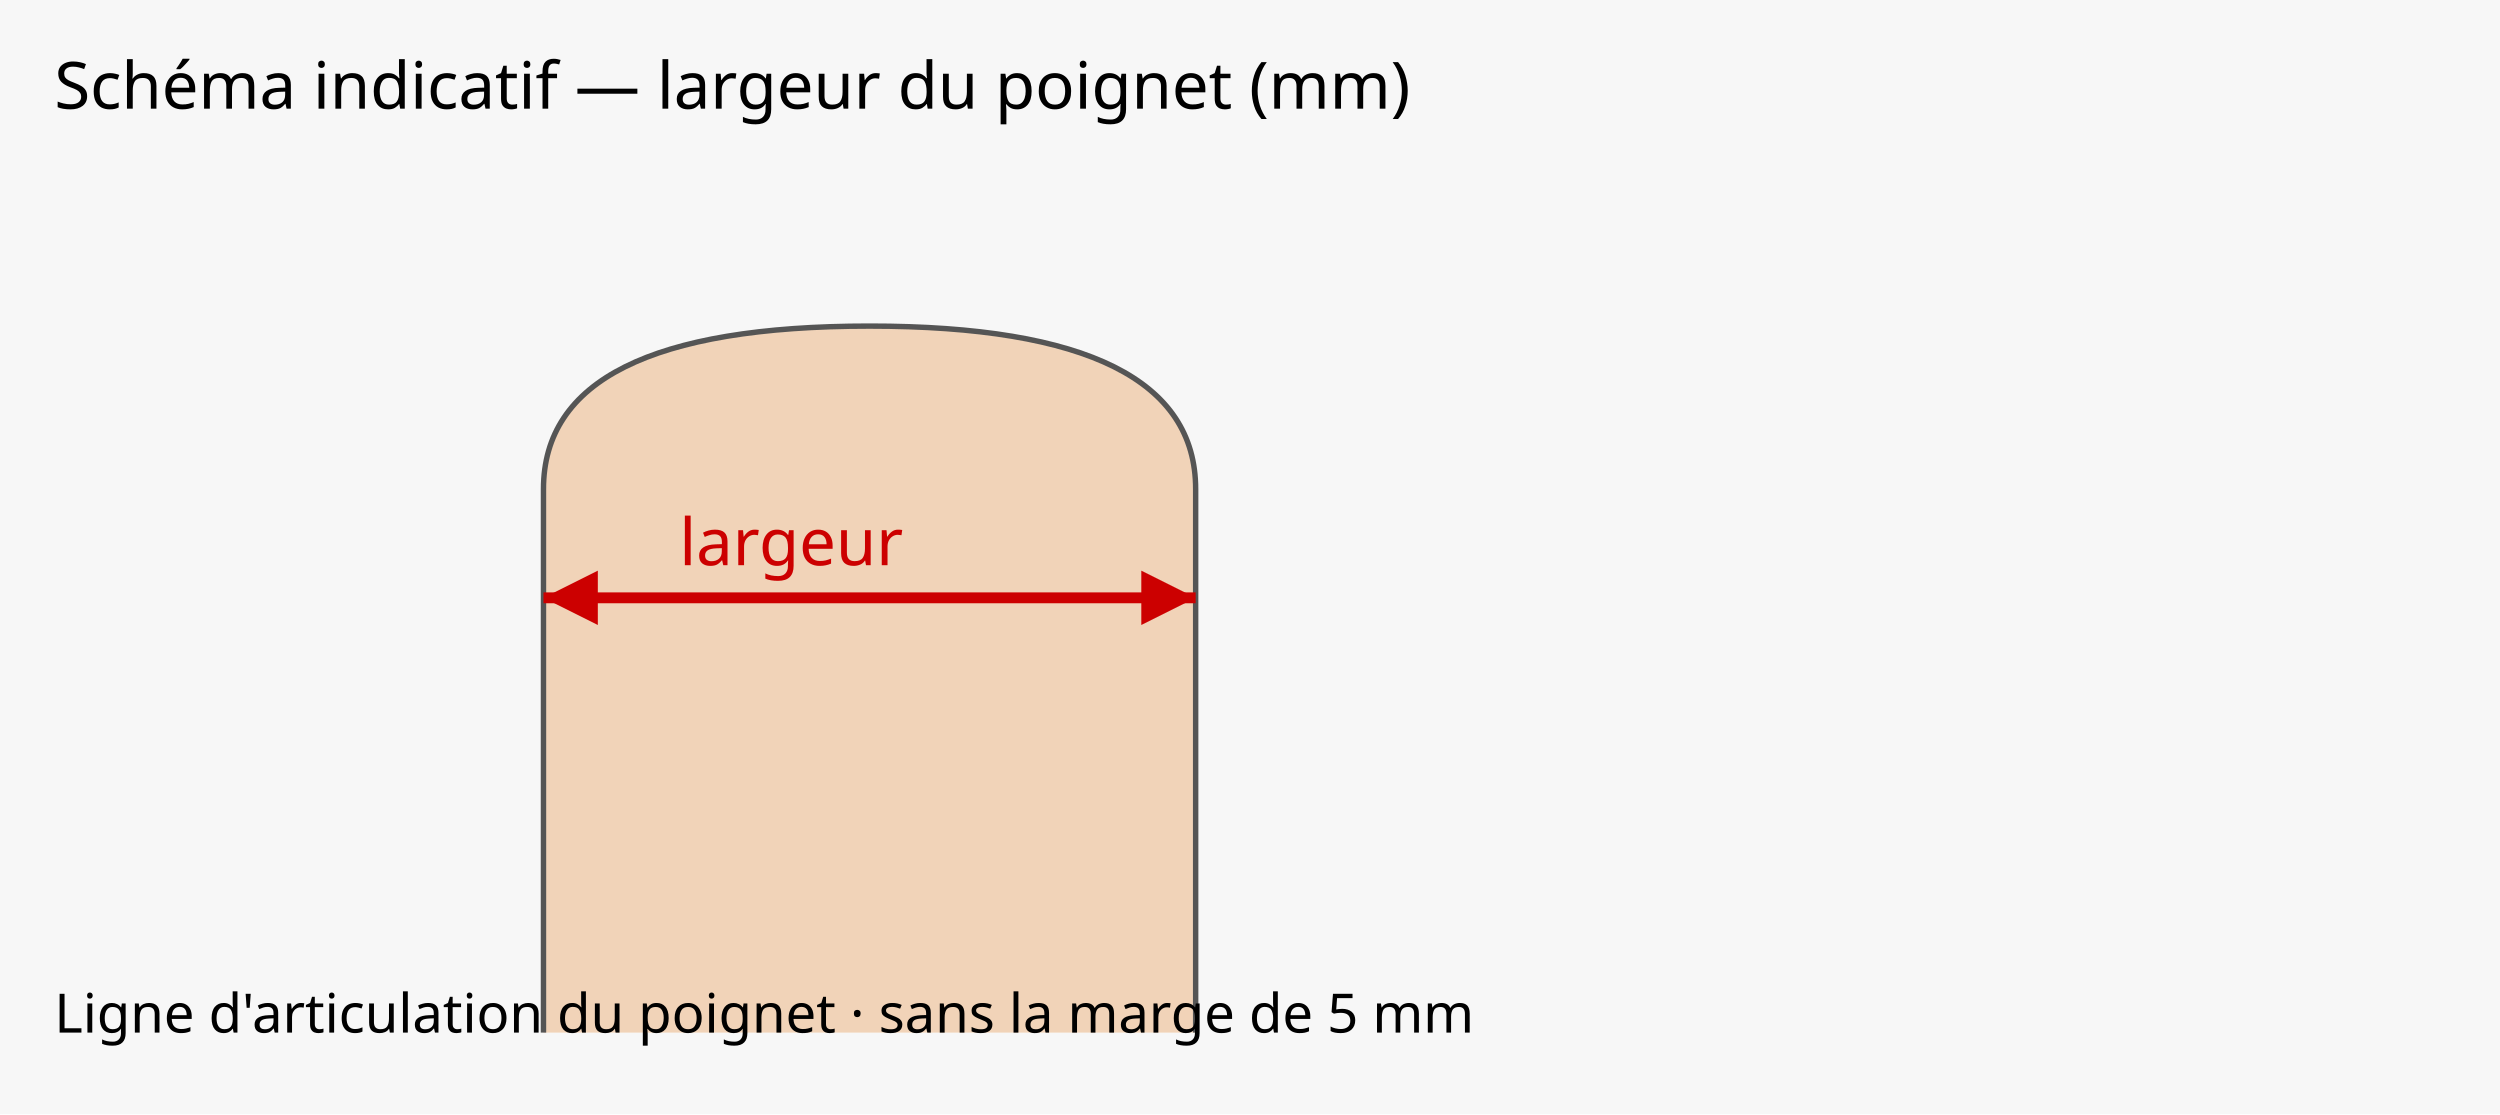
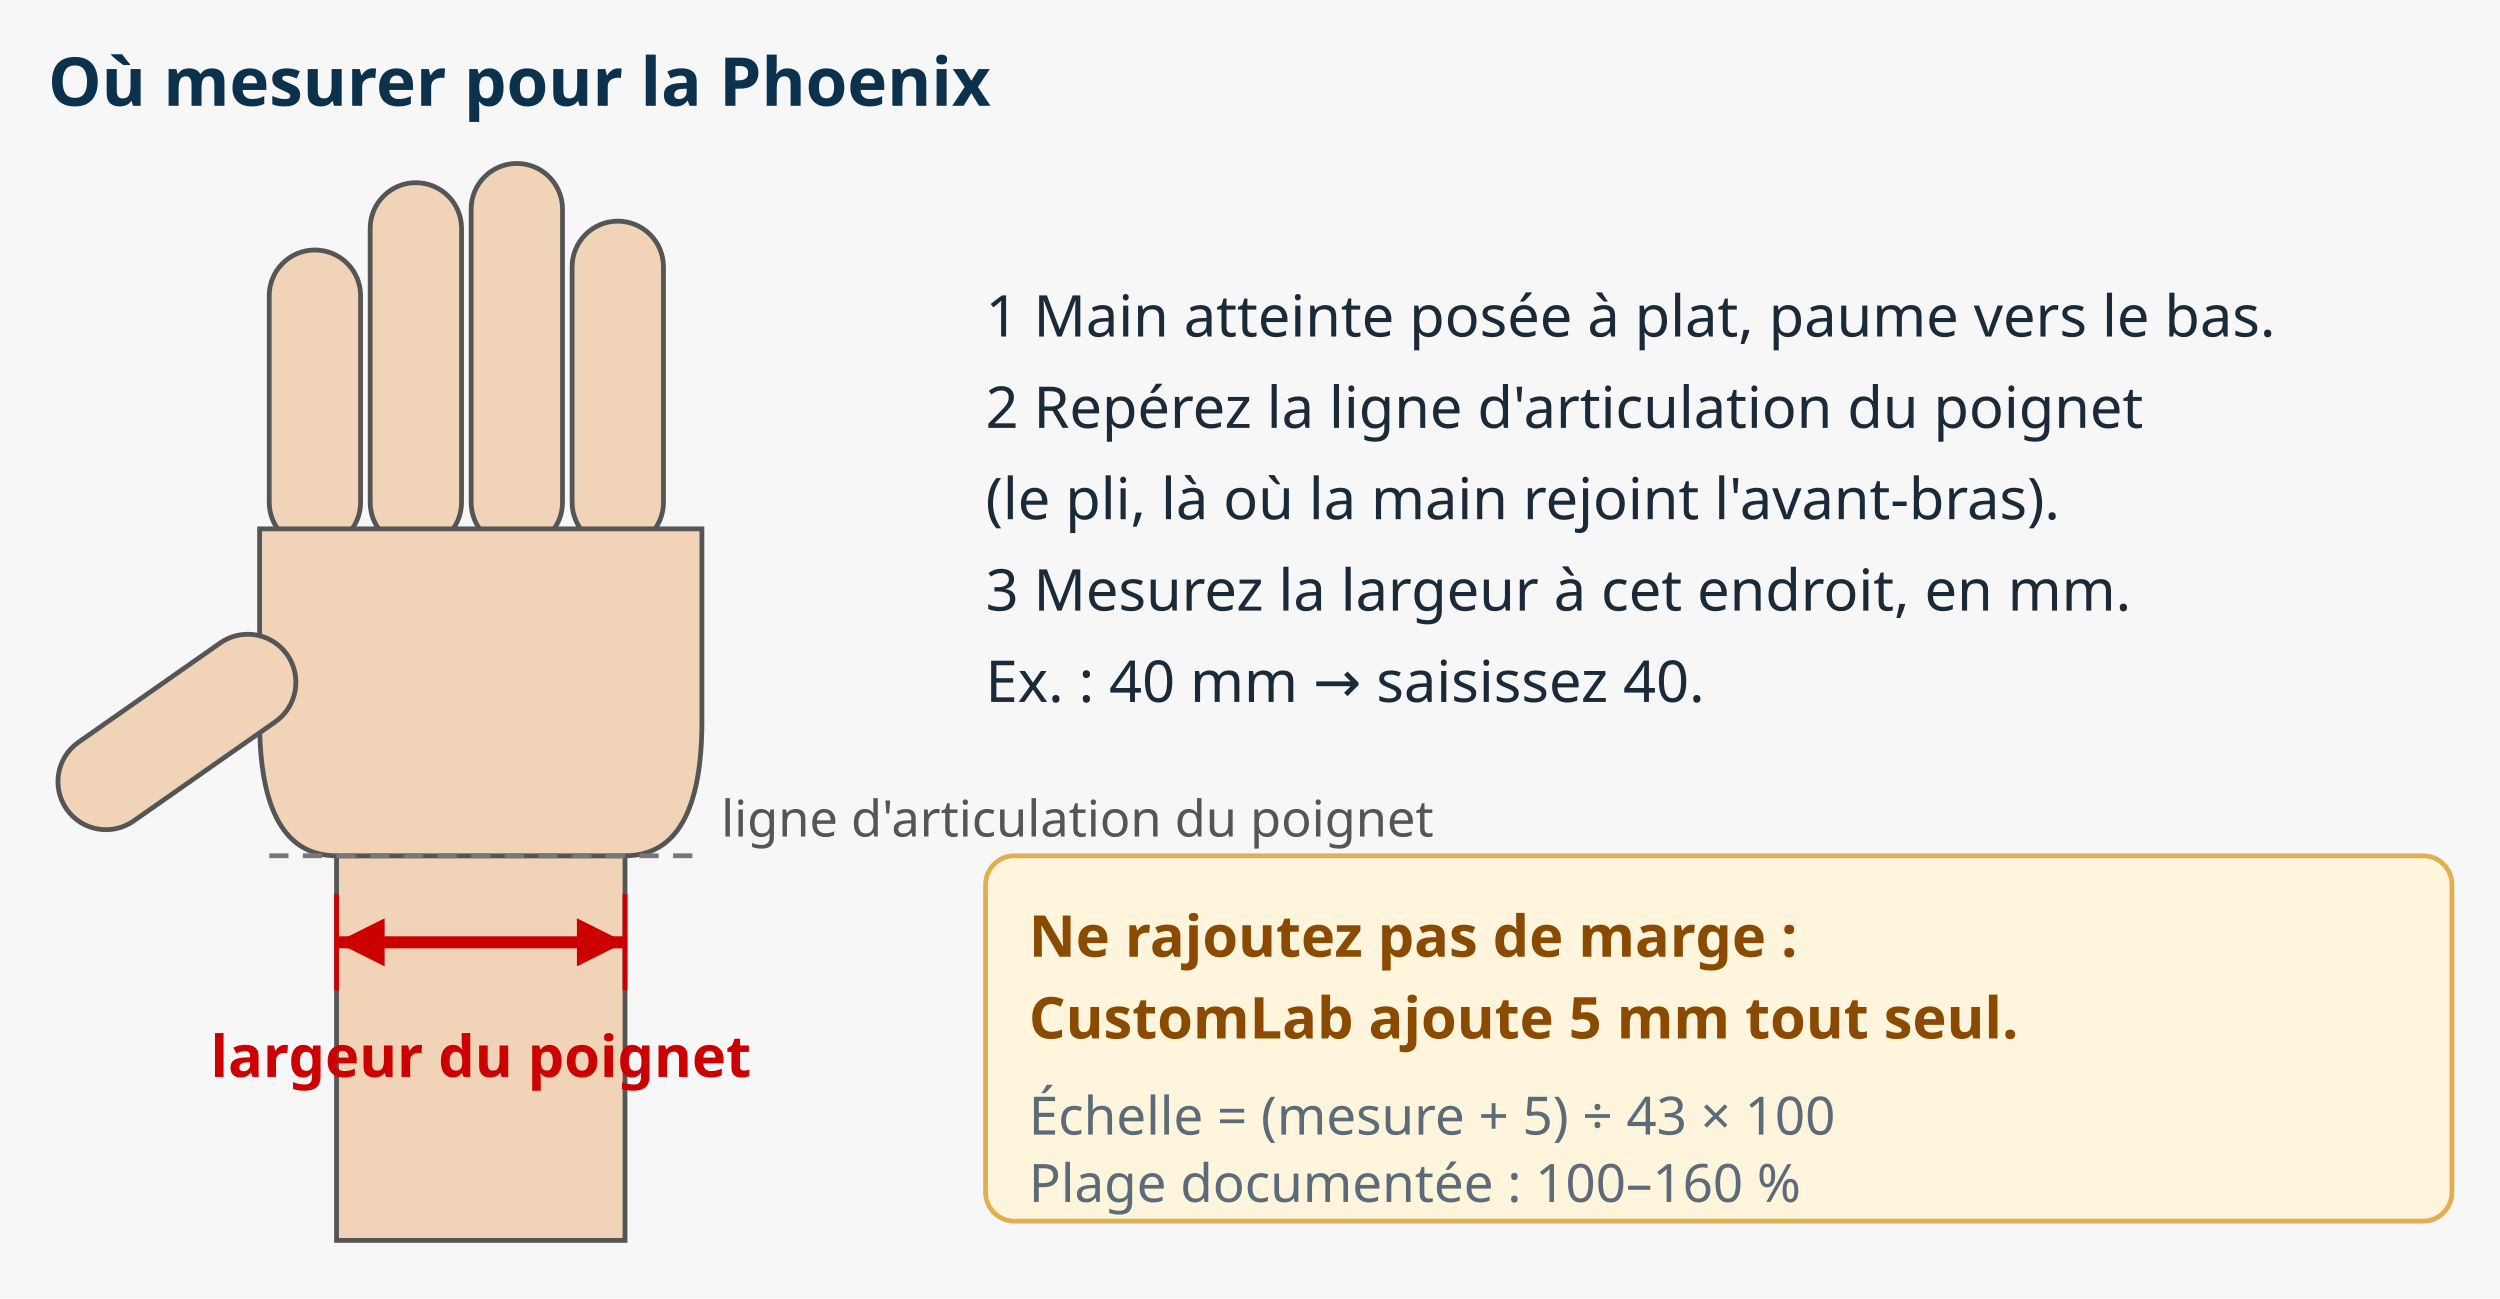
- <svg xmlns="http://www.w3.org/2000/svg" viewBox="0 0 460 205">
-   <rect width="460" height="205" fill="#f7f7f7" />
-   <text x="10" y="20" font-size="12" font-family="sans-serif">Schéma indicatif — largeur du poignet (mm)</text>
-   <path d="M100 190 L100 90 Q100 60 160 60 Q220 60 220 90 L220 190" fill="#f1d3b8" stroke="#555" />
-   <line x1="100" y1="110" x2="220" y2="110" stroke="#c00" stroke-width="2" />
-   <polygon points="100,110 110,105 110,115" fill="#c00" />
-   <polygon points="220,110 210,105 210,115" fill="#c00" />
-   <text x="125" y="104" font-size="12" font-family="sans-serif" fill="#c00">largeur</text>
-   <text x="10" y="190" font-size="10" font-family="sans-serif">Ligne d'articulation du poignet · sans la marge de 5 mm</text>
+ <svg xmlns="http://www.w3.org/2000/svg" viewBox="0 0 520 270">
+   <rect width="520" height="270" fill="#f7f7f7" />
+   <text x="10" y="22" font-size="14" font-weight="700" font-family="sans-serif" fill="#0b314d">Où mesurer pour la Phoenix</text>
+   <g transform="translate(-30 0)">
+     <rect x="100" y="178" width="60" height="80" fill="#f1d3b8" stroke="#555" />
+     <rect x="86" y="52" width="19" height="62" rx="9.5" fill="#f1d3b8" stroke="#555" />
+     <rect x="107" y="38" width="19" height="76" rx="9.5" fill="#f1d3b8" stroke="#555" />
+     <rect x="128" y="34" width="19" height="80" rx="9.5" fill="#f1d3b8" stroke="#555" />
+     <rect x="149" y="46" width="19" height="68" rx="9.5" fill="#f1d3b8" stroke="#555" />
+     <path d="M84 110 L176 110 L176 150 Q176 178 160 178 L100 178 Q84 178 84 150 Z" fill="#f1d3b8" stroke="#555" />
+     <rect x="0" y="0" width="20" height="56" rx="10" fill="#f1d3b8" stroke="#555" transform="translate(84 128) rotate(55)" />
+     <line x1="86" y1="178" x2="174" y2="178" stroke="#777" stroke-dasharray="4 3" />
+     <line x1="100" y1="196" x2="160" y2="196" stroke="#c00" stroke-width="2.5" />
+     <polygon points="100,196 110,191 110,201" fill="#c00" />
+     <polygon points="160,196 150,191 150,201" fill="#c00" />
+     <line x1="100" y1="186" x2="100" y2="206" stroke="#c00" />
+     <line x1="160" y1="186" x2="160" y2="206" stroke="#c00" />
+     <text x="130" y="224" text-anchor="middle" font-size="12" font-weight="700" font-family="sans-serif" fill="#c00">largeur du poignet</text>
+     <text x="180" y="174" font-size="10.5" font-family="sans-serif" fill="#555">ligne d'articulation du poignet</text>
+   </g>
+   <text x="205" y="70" font-size="12" font-family="sans-serif" fill="#1b2a38">1  Main atteinte posée à plat, paume vers le bas.</text>
+   <text x="205" y="89" font-size="12" font-family="sans-serif" fill="#1b2a38">2  Repérez la ligne d'articulation du poignet</text>
+   <text x="205" y="108" font-size="12" font-family="sans-serif" fill="#1b2a38">    (le pli, là où la main rejoint l'avant-bras).</text>
+   <text x="205" y="127" font-size="12" font-family="sans-serif" fill="#1b2a38">3  Mesurez la largeur à cet endroit, en mm.</text>
+   <text x="205" y="146" font-size="12" font-family="sans-serif" fill="#1b2a38">    Ex. : 40 mm → saisissez 40.</text>
+   <rect x="205" y="178" width="305" height="76" rx="6" fill="#fff4dc" stroke="#e0b050" />
+   <text x="214" y="199" font-size="12" font-weight="700" font-family="sans-serif" fill="#8a4b00">Ne rajoutez pas de marge :</text>
+   <text x="214" y="216" font-size="12" font-weight="700" font-family="sans-serif" fill="#8a4b00">CustomLab ajoute 5 mm tout seul.</text>
+   <text x="214" y="236" font-size="11" font-family="sans-serif" fill="#5b6b78">Échelle = (mesure + 5) ÷ 43 × 100</text>
+   <text x="214" y="250" font-size="11" font-family="sans-serif" fill="#5b6b78">Plage documentée : 100–160 %</text>
</svg>
